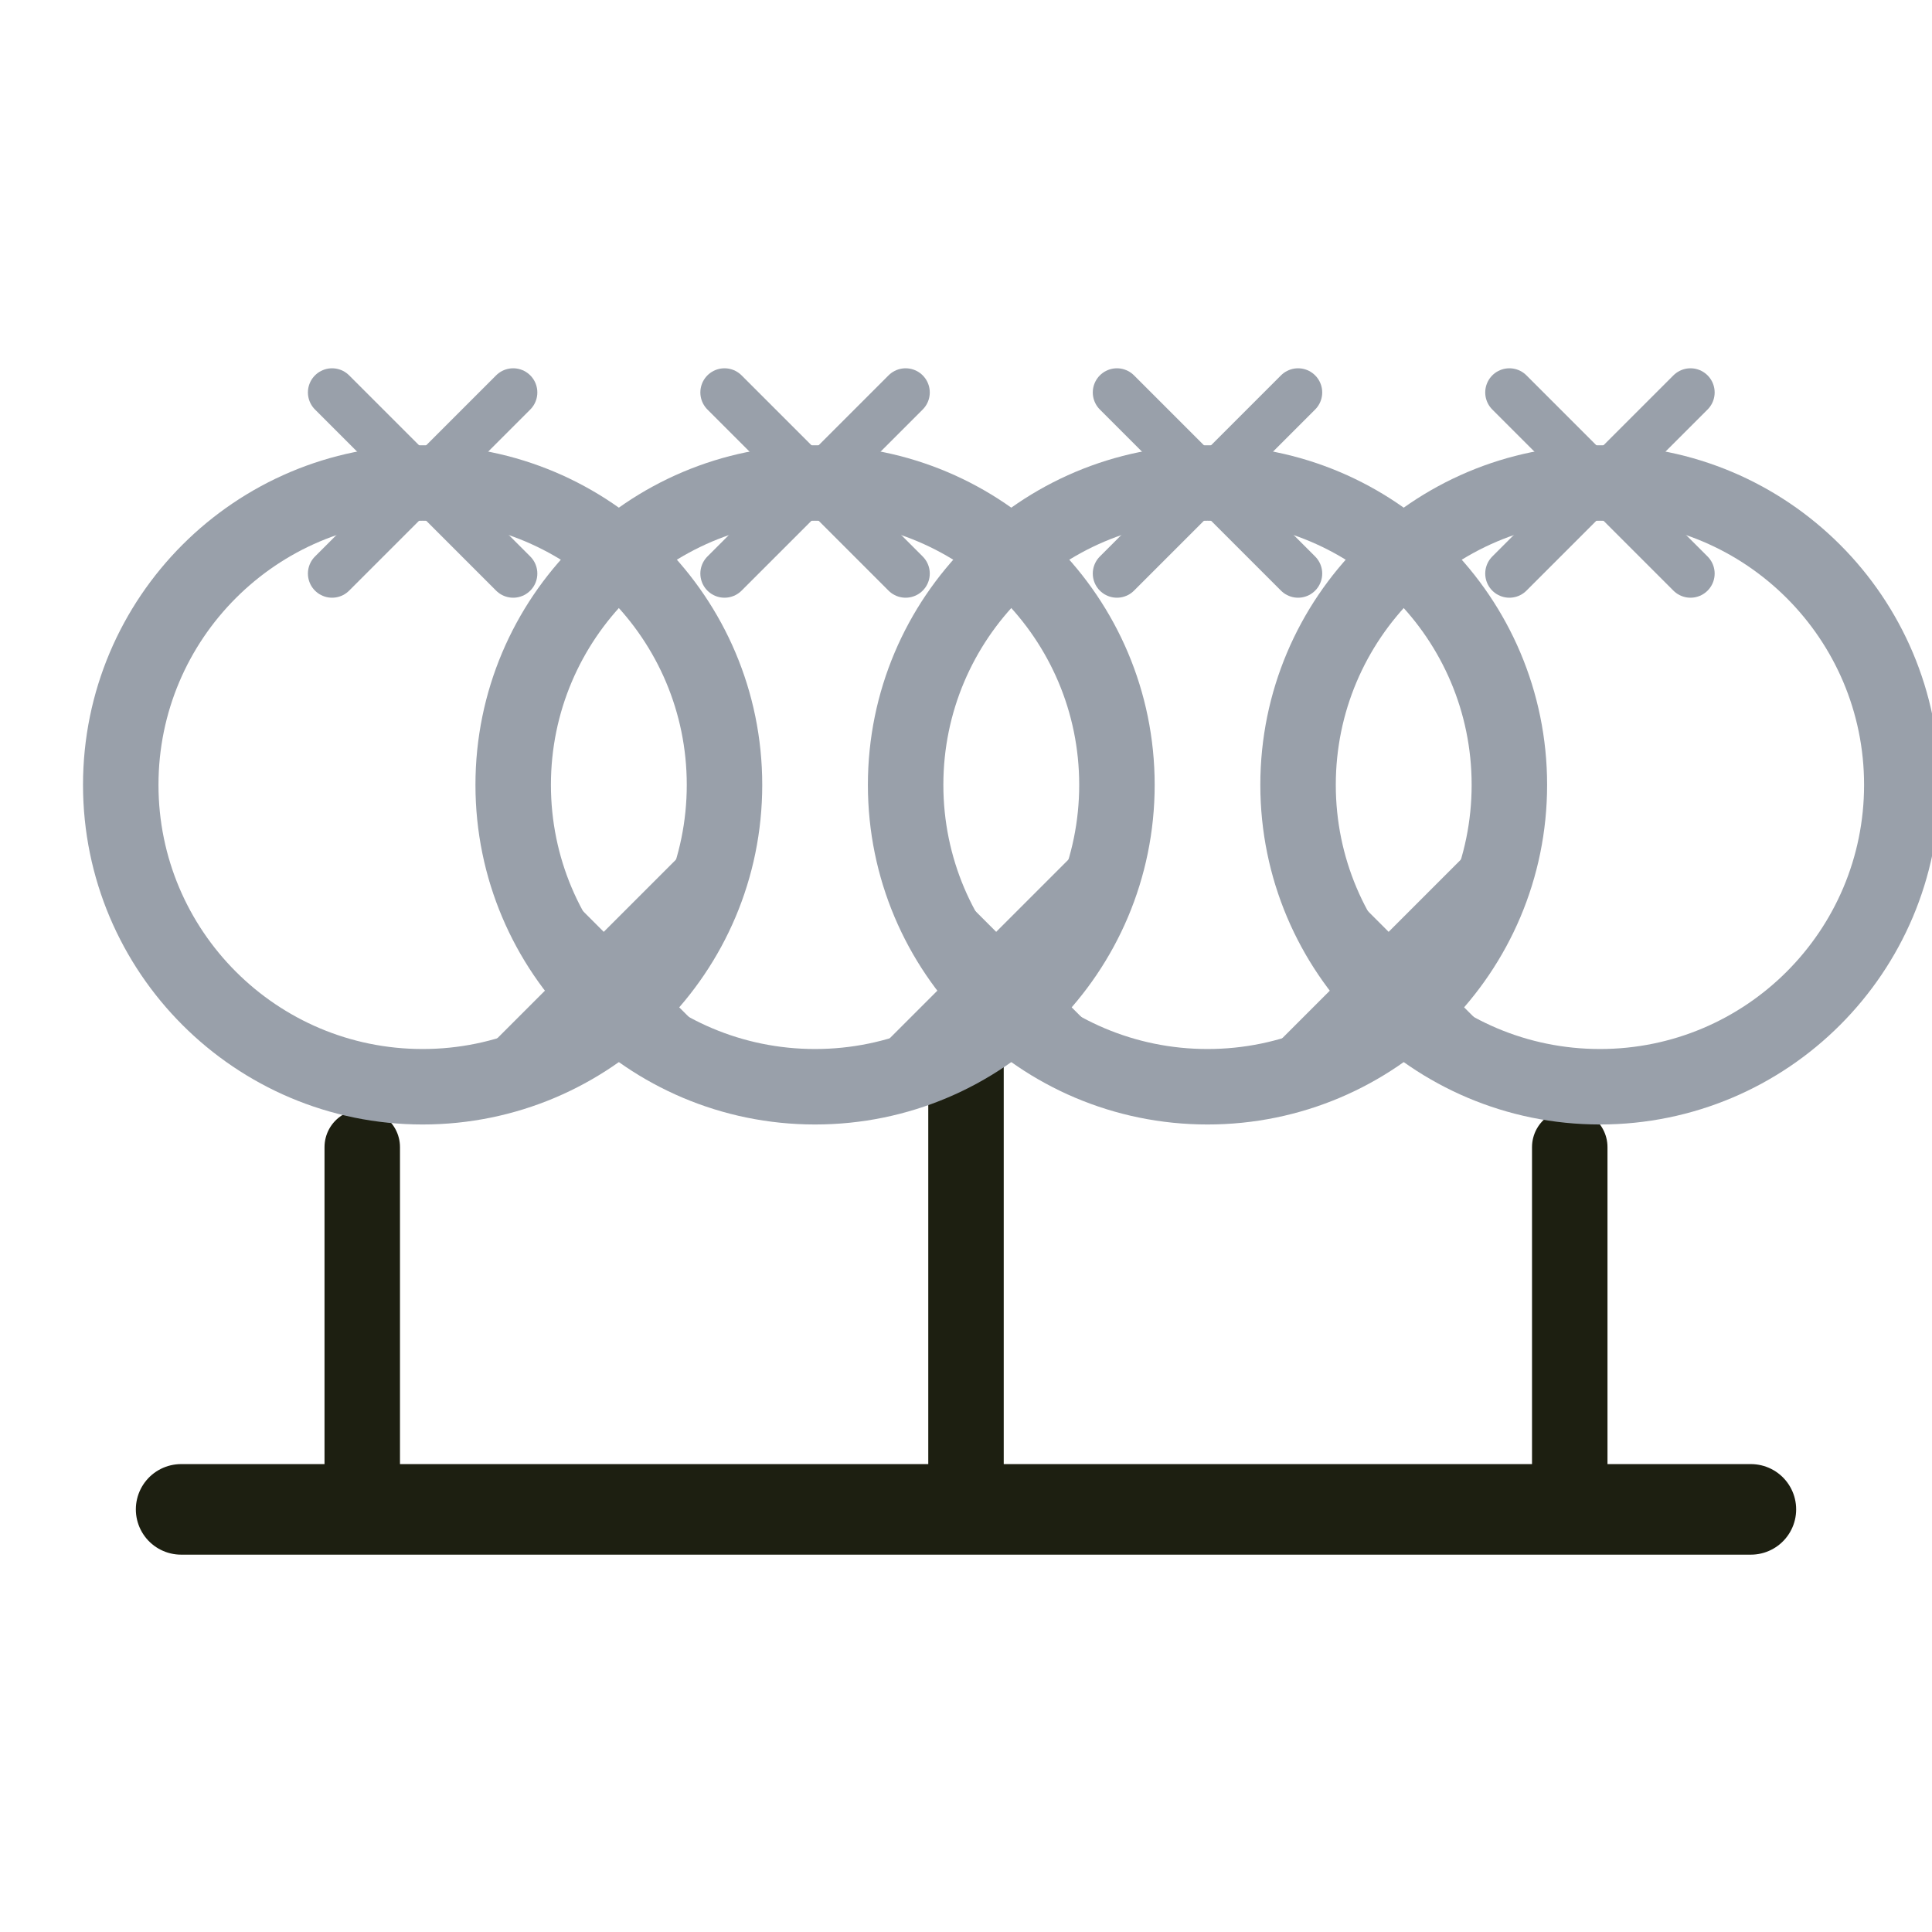
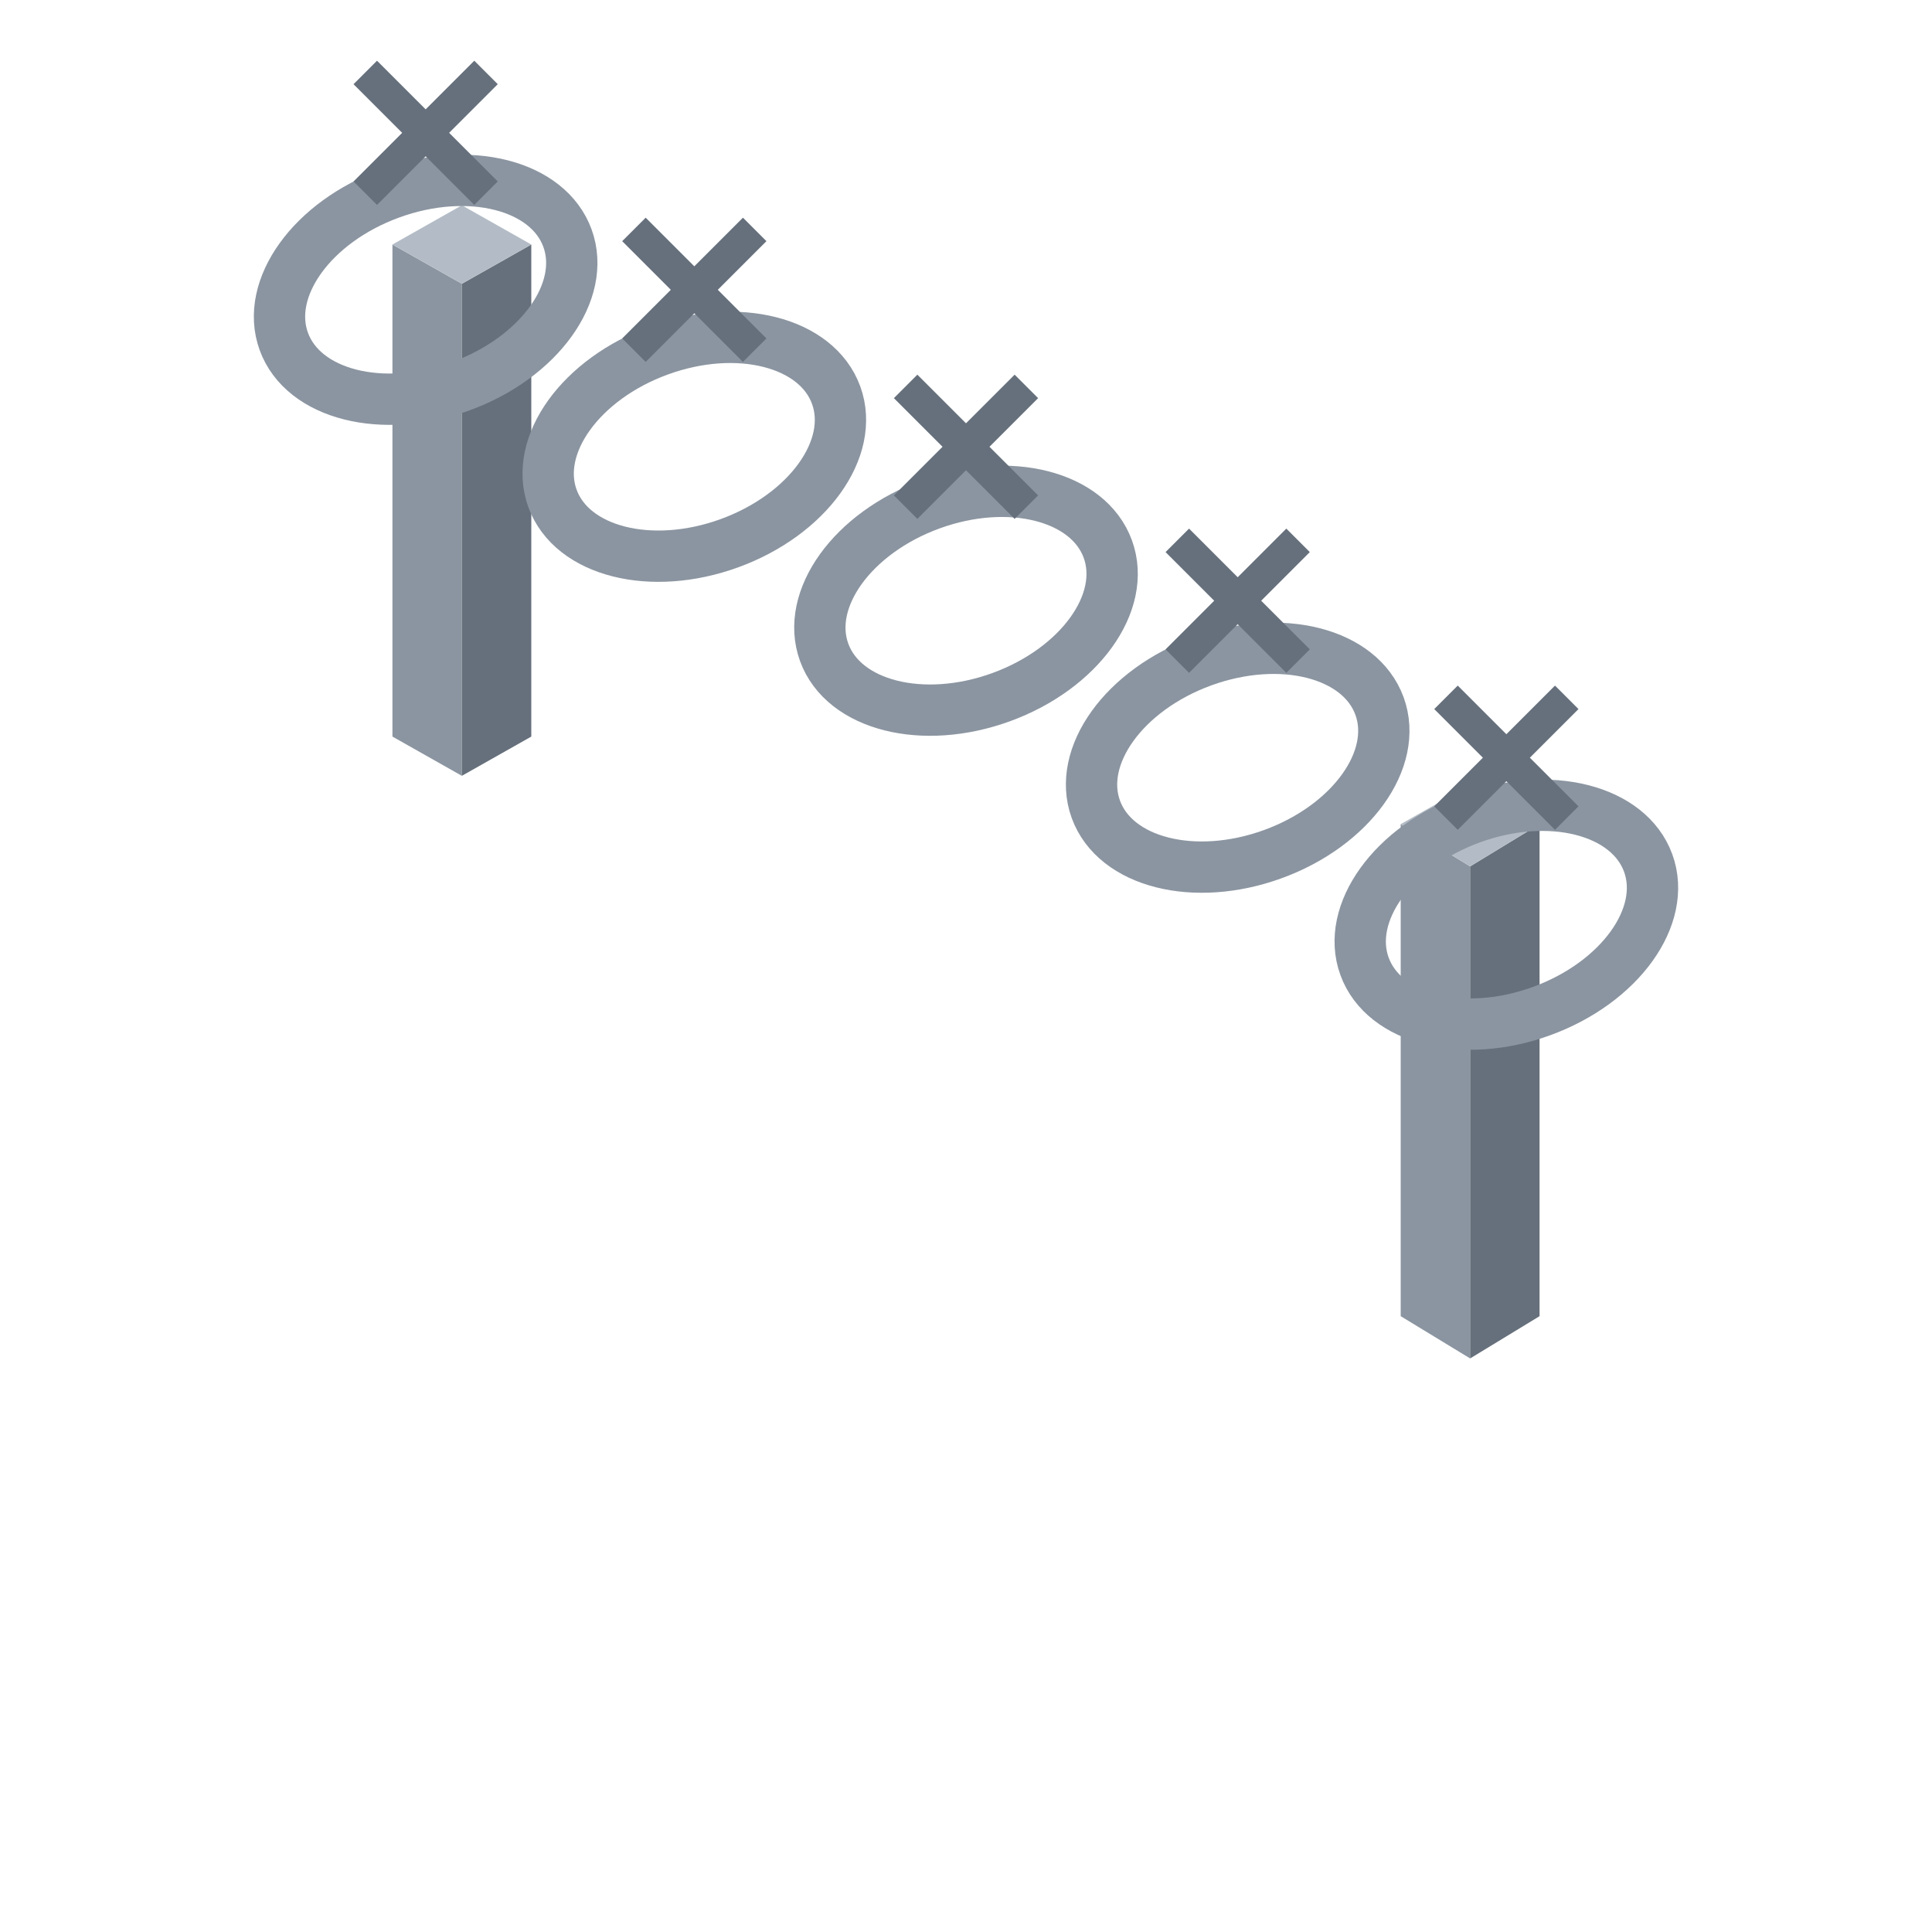
- <svg xmlns="http://www.w3.org/2000/svg" viewBox="0 0 64 64" fill="none" stroke="#1d1f11" stroke-width="2" stroke-linejoin="round" stroke-linecap="round">
-   <path d="M6 50h52" stroke-width="3" />
-   <path d="M12 50V38M32 50V34M52 50V38" stroke-width="2.5" />
-   <circle cx="14" cy="26" r="10" fill="none" stroke="#99a0aa" stroke-width="2.5" />
-   <circle cx="27" cy="26" r="10" fill="none" stroke="#99a0aa" stroke-width="2.5" />
-   <circle cx="40" cy="26" r="10" fill="none" stroke="#99a0aa" stroke-width="2.5" />
-   <circle cx="53" cy="26" r="10" fill="none" stroke="#99a0aa" stroke-width="2.5" />
-   <path d="M11 13l6 6M17 13l-6 6" stroke-width="1.6" stroke="#99a0aa" />
-   <path d="M24 13l6 6M30 13l-6 6" stroke-width="1.6" stroke="#99a0aa" />
-   <path d="M37 13l6 6M43 13l-6 6" stroke-width="1.6" stroke="#99a0aa" />
-   <path d="M50 13l6 6M56 13l-6 6" stroke-width="1.6" stroke="#99a0aa" />
-   <path d="M17 29l6 6M23 29l-6 6" stroke-width="1.6" stroke="#99a0aa" />
-   <path d="M30 29l6 6M36 29l-6 6" stroke-width="1.6" stroke="#99a0aa" />
-   <path d="M43 29l6 6M49 29l-6 6" stroke-width="1.6" stroke="#99a0aa" />
+ <svg xmlns="http://www.w3.org/2000/svg" viewBox="0 0 64 64" fill="none">
+   <path d="M13.0 24.4L15.3 25.7L15.3 9.4L13.0 8.1Z" fill="#8b95a1" />
+   <path d="M17.6 24.4L15.3 25.7L15.3 9.4L17.6 8.1Z" fill="#66707c" />
+   <path d="M15.3 6.8L17.6 8.1L15.3 9.4L13.0 8.1Z" fill="#b3bcc6" />
+   <path d="M46.4 43.6L48.7 45.0L48.7 28.7L46.4 27.3Z" fill="#8b95a1" />
+   <path d="M51.0 43.6L48.7 45.0L48.7 28.7L51.0 27.3Z" fill="#66707c" />
+   <path d="M48.7 26.0L51.0 27.3L48.7 28.7L46.4 27.3Z" fill="#b3bcc6" />
+   <ellipse cx="14.1" cy="9.6" rx="5" ry="3.4" fill="none" stroke="#8b95a1" stroke-width="1.7" transform="rotate(-20 14.1 9.6)" />
+   <ellipse cx="23.0" cy="14.8" rx="5" ry="3.4" fill="none" stroke="#8b95a1" stroke-width="1.7" transform="rotate(-20 23.0 14.8)" />
+   <ellipse cx="32.0" cy="19.9" rx="5" ry="3.4" fill="none" stroke="#8b95a1" stroke-width="1.7" transform="rotate(-20 32.0 19.9)" />
+   <ellipse cx="41.0" cy="25.1" rx="5" ry="3.4" fill="none" stroke="#8b95a1" stroke-width="1.7" transform="rotate(-20 41.0 25.1)" />
+   <ellipse cx="49.9" cy="30.3" rx="5" ry="3.4" fill="none" stroke="#8b95a1" stroke-width="1.7" transform="rotate(-20 49.9 30.3)" />
+   <path d="M12.1 2.4l4 4M16.1 2.4l-4 4" stroke="#66707c" stroke-width="1.1" />
+   <path d="M21.0 7.6l4 4M25.0 7.6l-4 4" stroke="#66707c" stroke-width="1.1" />
+   <path d="M30.0 12.8l4 4M34.0 12.8l-4 4" stroke="#66707c" stroke-width="1.1" />
+   <path d="M39.0 17.9l4 4M43.0 17.9l-4 4" stroke="#66707c" stroke-width="1.1" />
+   <path d="M47.9 23.1l4 4M51.9 23.1l-4 4" stroke="#66707c" stroke-width="1.1" />
</svg>
